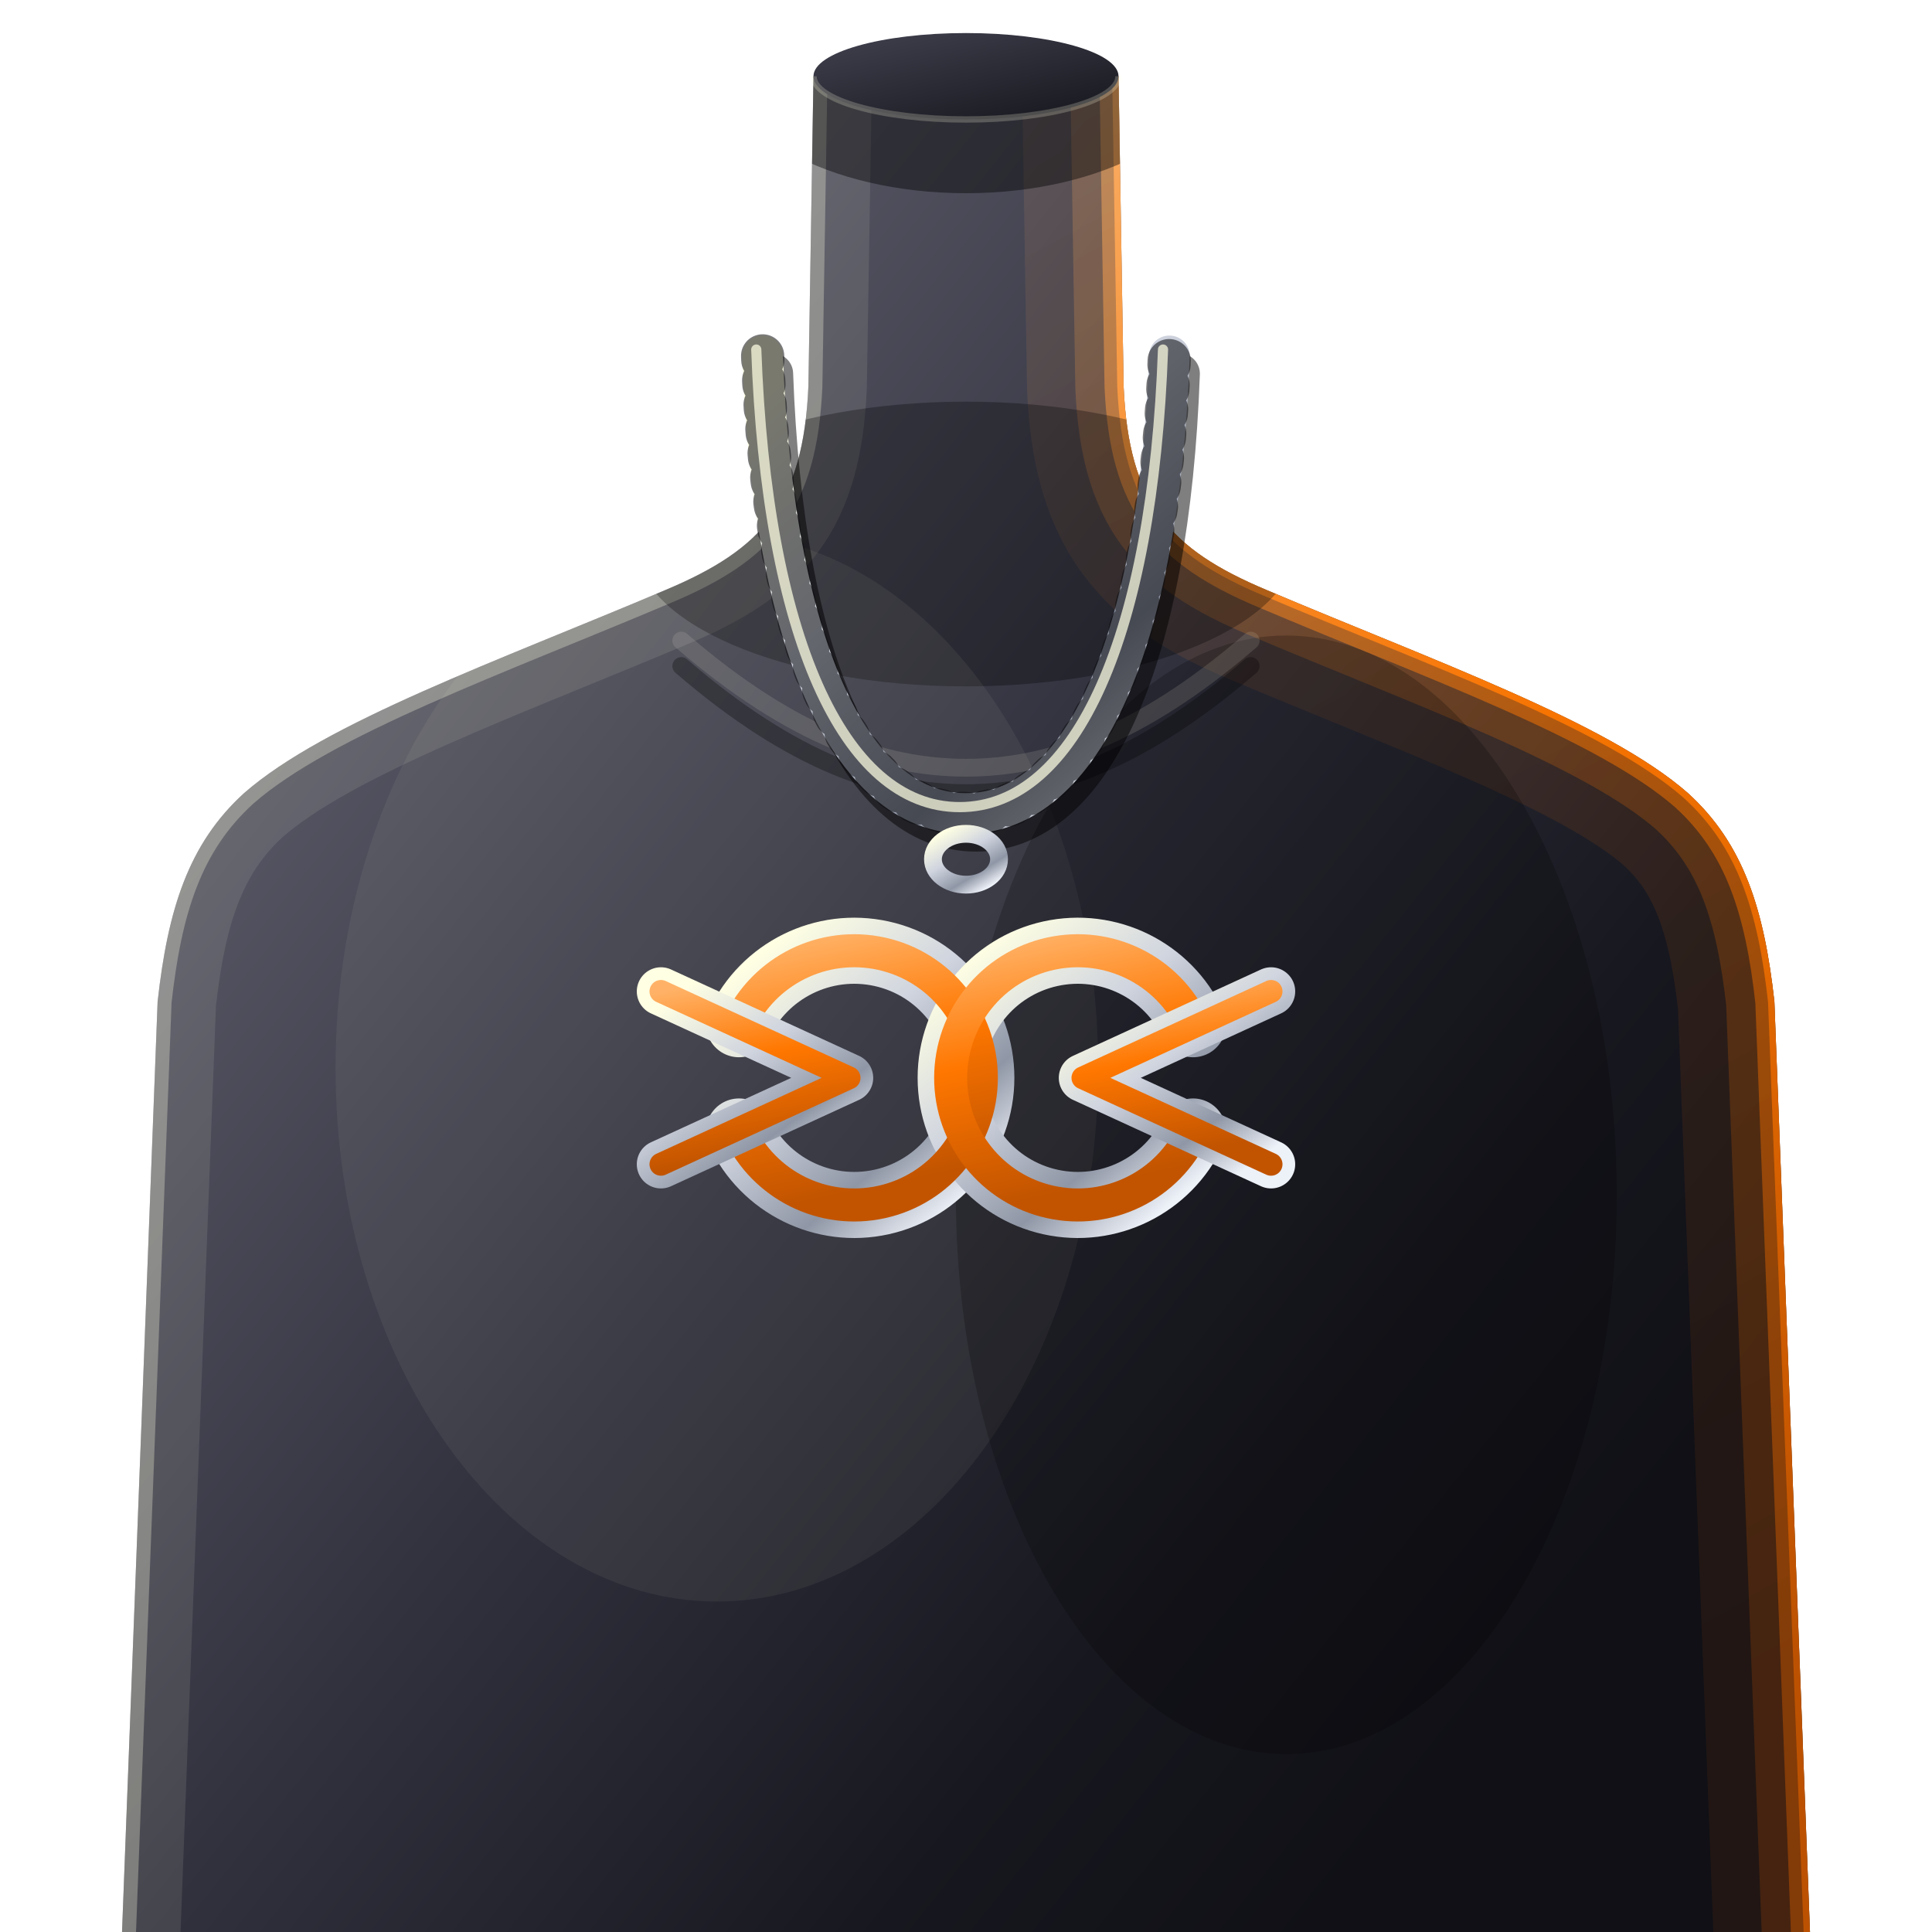
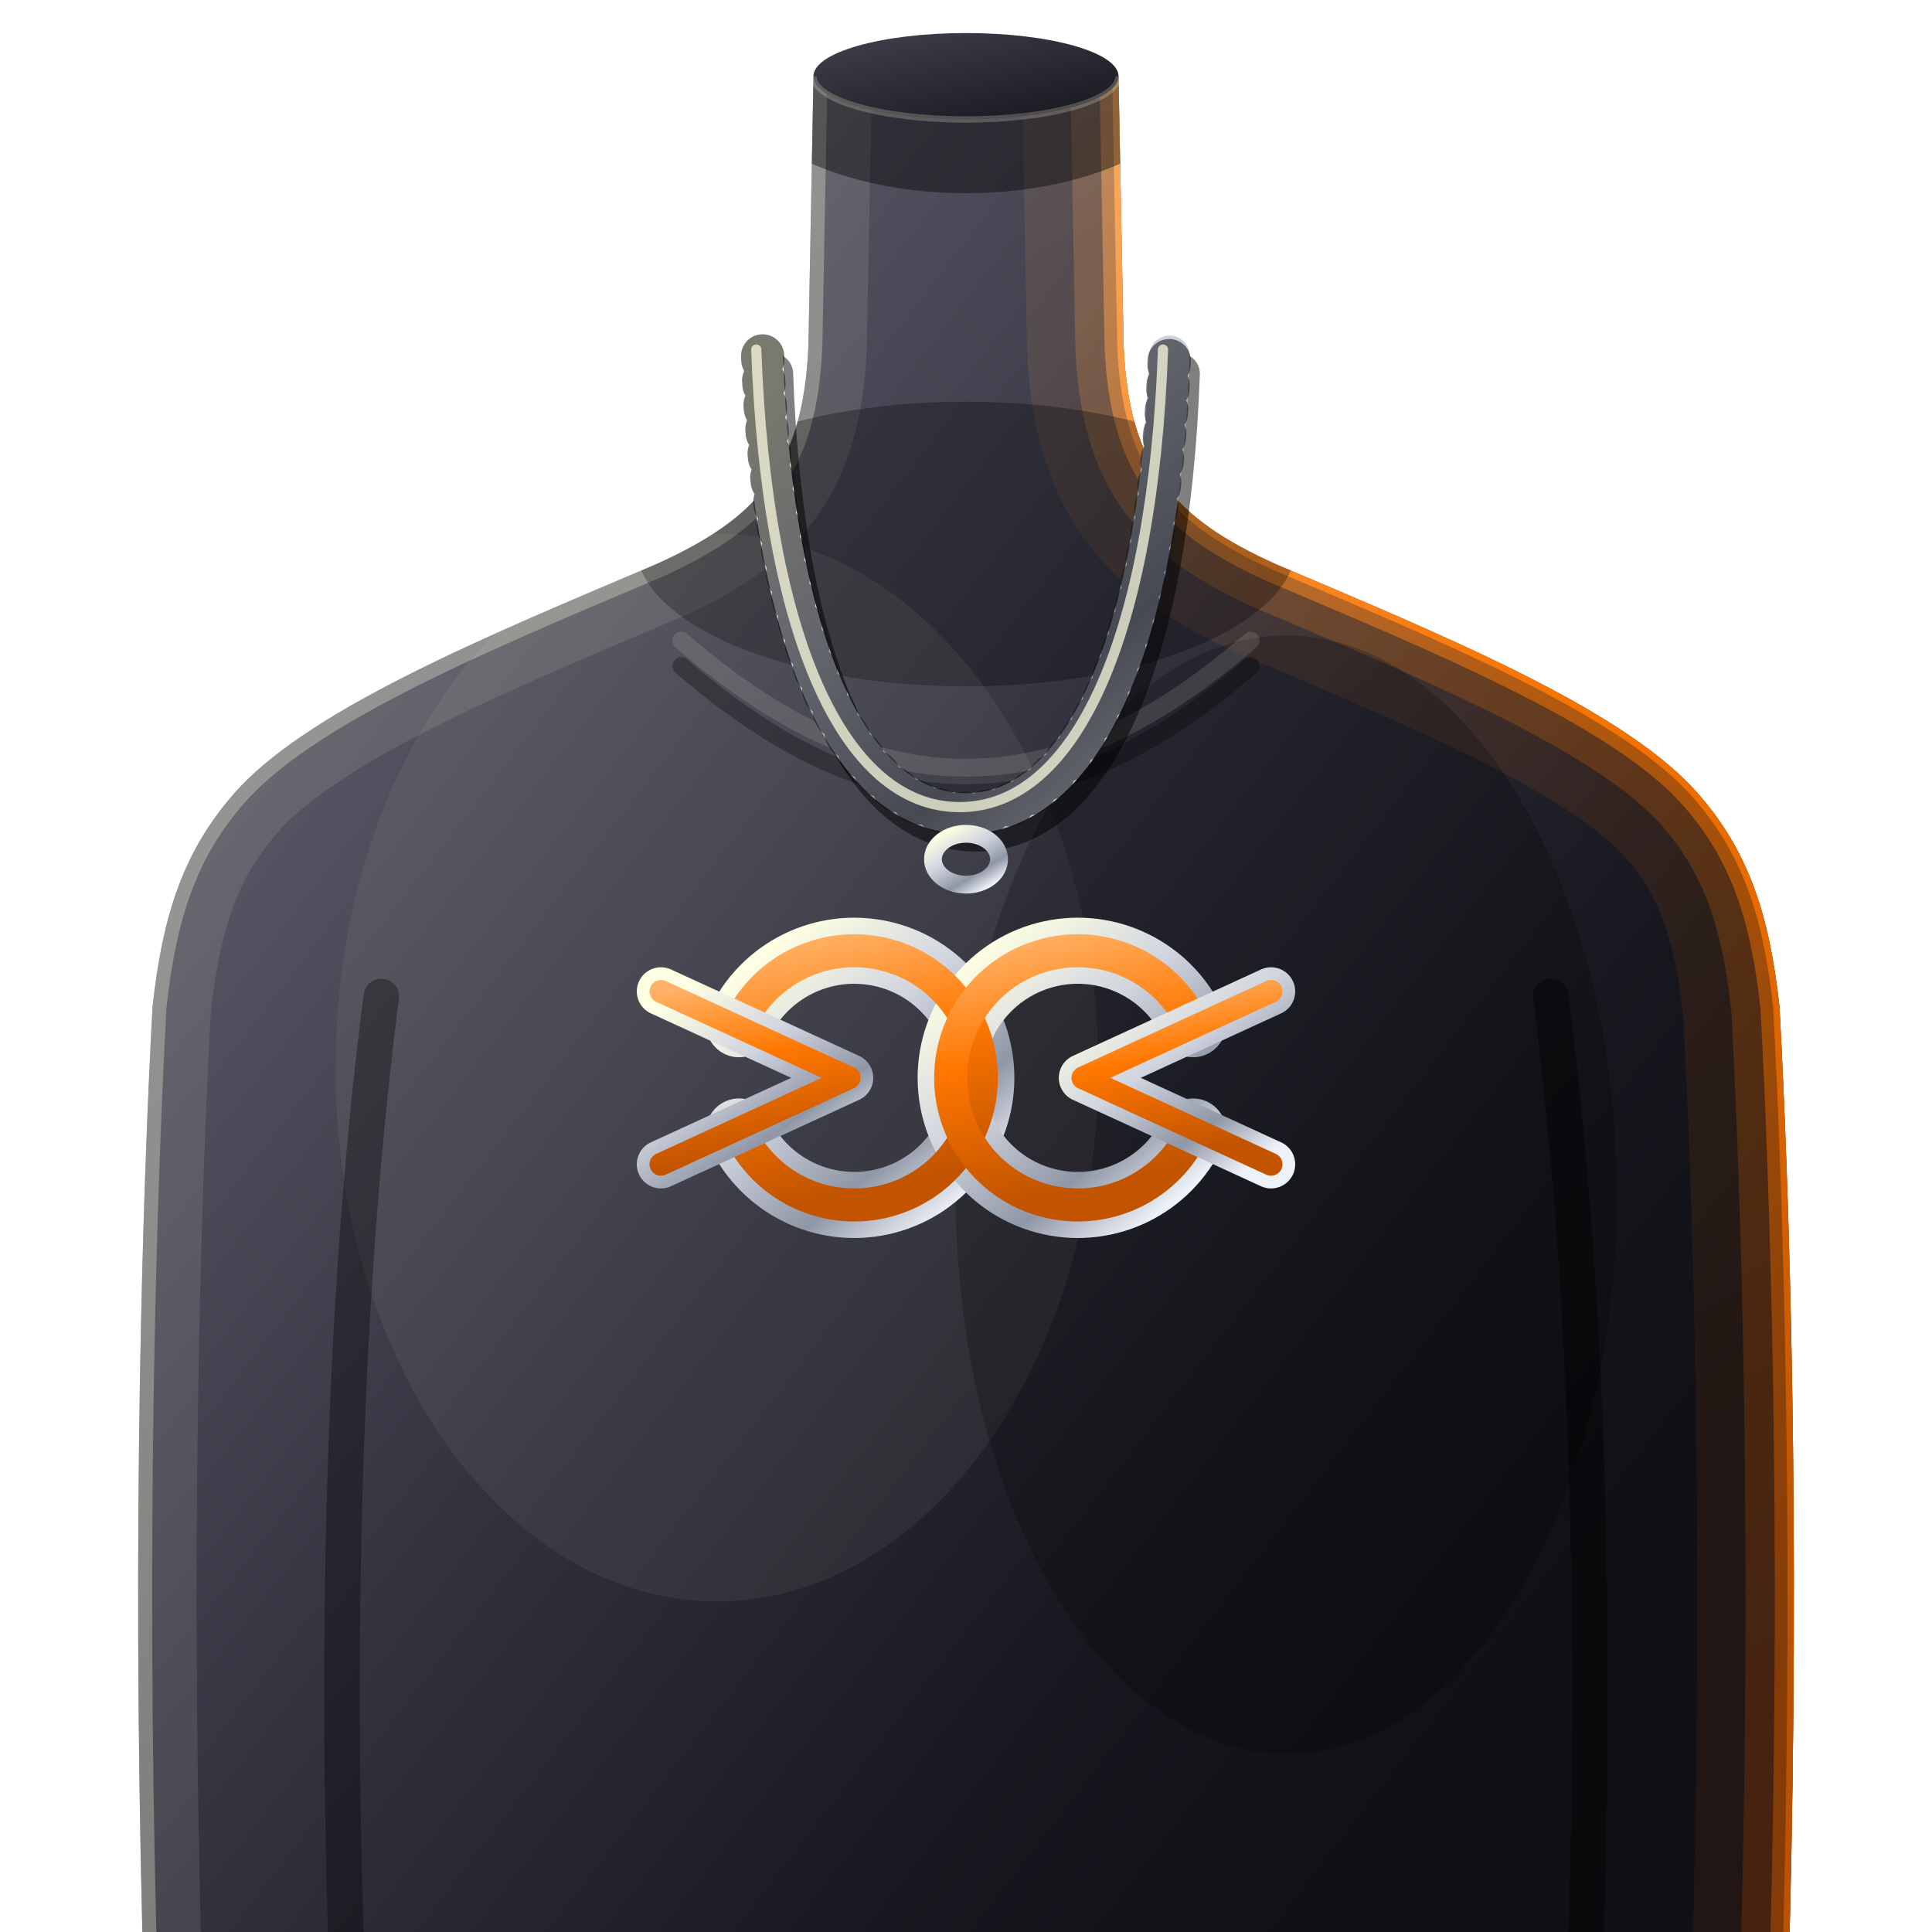
<svg xmlns="http://www.w3.org/2000/svg" viewBox="0 0 760 760" width="760" height="760">
  <defs>
    <linearGradient id="pele" x1="0.14" y1="0.18" x2="0.86" y2="0.82">
      <stop offset="0" stop-color="#5E5E6C" />
      <stop offset="0.46" stop-color="#32323F" />
      <stop offset="0.8" stop-color="#17171F" />
      <stop offset="1" stop-color="#101016" />
    </linearGradient>
    <linearGradient id="topo" x1="0.1" y1="0" x2="0.9" y2="1">
      <stop offset="0" stop-color="#40404E" />
      <stop offset="1" stop-color="#17171E" />
    </linearGradient>
    <linearGradient id="metal" x1="0.1" y1="0" x2="0.9" y2="1">
      <stop offset="0" stop-color="#FFFFE3" />
      <stop offset="0.4" stop-color="#CFD4DF" />
      <stop offset="0.75" stop-color="#8F96A5" />
      <stop offset="1" stop-color="#EDF1F8" />
    </linearGradient>
    <linearGradient id="brasa" x1="0" y1="0" x2="0.2" y2="1">
      <stop offset="0" stop-color="#FFB267" />
      <stop offset="0.45" stop-color="#FF7700" />
      <stop offset="1" stop-color="#C25400" />
    </linearGradient>
-     <path id="silhueta" d="M320 30       L 318 152       C 316 198 300 216 262 232       C 196 260 128 284 96 312       C 74 332 66 358 62 394       L 48 760 L 712 760 L 698 394       C 694 358 686 332 664 312       C 632 284 564 260 498 232       C 460 216 444 198 442 152       L 440 30 Z" />
+     <path id="silhueta" d="M320 30       L 318 136       C 316 184 298 204 258 222       C 192 250 124 278 94 310       C 72 334 64 360 60 396       C 56 470 52 600 56 760       L 704 760       C 708 600 704 470 700 396       C 696 360 688 334 666 310       C 636 278 568 250 502 222       C 462 204 444 184 442 136       L 440 30 Z" />
    <clipPath id="corpo">
      <use href="#silhueta" />
    </clipPath>
  </defs>
  <use href="#silhueta" fill="url(#pele)" />
  <g clip-path="url(#corpo)">
    <g fill="none" stroke="url(#brasa)" stroke-linecap="round">
-       <path d="M440 30 L 442 152 C 444 198 460 216 498 232                C 564 260 632 284 664 312 C 686 332 694 358 698 394 L 712 760" stroke-width="76" opacity="0.1" />
-       <path d="M440 30 L 442 152 C 444 198 460 216 498 232                C 564 260 632 284 664 312 C 686 332 694 358 698 394 L 712 760" stroke-width="38" opacity="0.22" />
-       <path d="M440 30 L 442 152 C 444 198 460 216 498 232                C 564 260 632 284 664 312 C 686 332 694 358 698 394 L 712 760" stroke-width="15" opacity="0.5" />
-       <path d="M440 30 L 442 152 C 444 198 460 216 498 232                C 564 260 632 284 664 312 C 686 332 694 358 698 394 L 712 760" stroke-width="5" opacity="0.9" />
+       <path d="M440 30 L 442 136 C 444 184 462 204 502 222 C 568 250 636 278 666 310 C 688 334 696 360 700 396 C 704 470 708 600 704 760" stroke-width="76" opacity="0.1" />
+       <path d="M440 30 L 442 136 C 444 184 462 204 502 222 C 568 250 636 278 666 310 C 688 334 696 360 700 396 C 704 470 708 600 704 760" stroke-width="38" opacity="0.22" />
+       <path d="M440 30 L 442 136 C 444 184 462 204 502 222 C 568 250 636 278 666 310 C 688 334 696 360 700 396 C 704 470 708 600 704 760" stroke-width="15" opacity="0.5" />
+       <path d="M440 30 L 442 136 C 444 184 462 204 502 222 C 568 250 636 278 666 310 C 688 334 696 360 700 396 C 704 470 708 600 704 760" stroke-width="5" opacity="0.9" />
    </g>
    <g fill="none" stroke="#FFFFE3" stroke-linecap="round">
-       <path d="M320 30 L 318 152 C 316 198 300 216 262 232                C 196 260 128 284 96 312 C 74 332 66 358 62 394 L 48 760" stroke-width="46" opacity="0.1" />
-       <path d="M320 30 L 318 152 C 316 198 300 216 262 232                C 196 260 128 284 96 312 C 74 332 66 358 62 394 L 48 760" stroke-width="11" opacity="0.3" />
+       <path d="M320 30 L 318 136 C 316 184 298 204 258 222 C 192 250 124 278 94 310 C 72 334 64 360 60 396 C 56 470 52 600 56 760" stroke-width="46" opacity="0.1" />
+       <path d="M320 30 L 318 136 C 316 184 298 204 258 222 C 192 250 124 278 94 310 C 72 334 64 360 60 396 C 56 470 52 600 56 760" stroke-width="11" opacity="0.3" />
    </g>
    <ellipse cx="380" cy="22" rx="98" ry="54" fill="#000000" opacity="0.42" />
    <ellipse cx="380" cy="214" rx="130" ry="56" fill="#000000" opacity="0.3" />
    <ellipse cx="282" cy="420" rx="150" ry="210" fill="#FFFFE3" opacity="0.055" />
    <ellipse cx="506" cy="470" rx="130" ry="220" fill="#000000" opacity="0.22" />
+     <path d="M150 392 C 136 500 132 630 136 760" fill="none" stroke="#000000" stroke-opacity="0.34" stroke-width="14" stroke-linecap="round" />
+     <path d="M610 392 C 624 500 628 630 624 760" fill="none" stroke="#000000" stroke-opacity="0.4" stroke-width="14" stroke-linecap="round" />
    <path d="M268 252 C 312 290 348 302 380 302 C 412 302 448 290 492 252" fill="none" stroke="#FFFFE3" stroke-opacity="0.12" stroke-width="7" stroke-linecap="round" />
    <path d="M268 262 C 312 300 348 312 380 312 C 412 312 448 300 492 262" fill="none" stroke="#000000" stroke-opacity="0.3" stroke-width="7" stroke-linecap="round" />
  </g>
  <ellipse cx="380" cy="30" rx="60" ry="17" fill="url(#topo)" />
  <path d="M320 30 A 60 17 0 0 0 440 30" fill="none" stroke="#FFFFE3" stroke-opacity="0.22" stroke-width="2.5" />
  <g fill="none" stroke-linecap="round">
    <path d="M300 140 C 304 252 334 320 380 320 C 426 320 456 252 460 140" stroke="#000000" stroke-opacity="0.5" stroke-width="16" transform="translate(4,7)" />
    <path d="M300 140 C 304 252 334 320 380 320 C 426 320 456 252 460 140" stroke="url(#metal)" stroke-width="16" />
    <path d="M300 140 C 304 252 334 320 380 320 C 426 320 456 252 460 140" stroke="#0B0B10" stroke-opacity="0.55" stroke-width="17" stroke-dasharray="1.6 8" />
    <path d="M300 140 C 304 252 334 320 380 320 C 426 320 456 252 460 140" stroke="#FFFFE3" stroke-opacity="0.72" stroke-width="4" transform="translate(-2.5,-2.5)" />
  </g>
  <g transform="translate(380 320)">
    <ellipse cx="0" cy="18" rx="13" ry="10" fill="none" stroke="url(#metal)" stroke-width="7" />
    <g transform="translate(0 104)">
      <g fill="none" stroke-linecap="round" stroke-linejoin="round">
        <g stroke="url(#metal)" stroke-width="26">
          <path d="M-89.3 -21.1 A 50 50 0 1 1 -89.3 21.1" />
          <path d="M89.3 -21.1 A 50 50 0 1 0 89.3 21.1" />
        </g>
        <g stroke="url(#brasa)" stroke-width="13">
          <path d="M-89.3 -21.1 A 50 50 0 1 1 -89.3 21.1" />
          <path d="M89.3 -21.1 A 50 50 0 1 0 89.3 21.1" />
        </g>
        <g stroke="url(#metal)" stroke-width="19">
          <path d="M-120 -34 L -46 0 L -120 34" />
          <path d="M120 -34 L 46 0 L 120 34" />
        </g>
        <g stroke="url(#brasa)" stroke-width="9">
          <path d="M-120 -34 L -46 0 L -120 34" />
          <path d="M120 -34 L 46 0 L 120 34" />
        </g>
      </g>
    </g>
  </g>
</svg>
